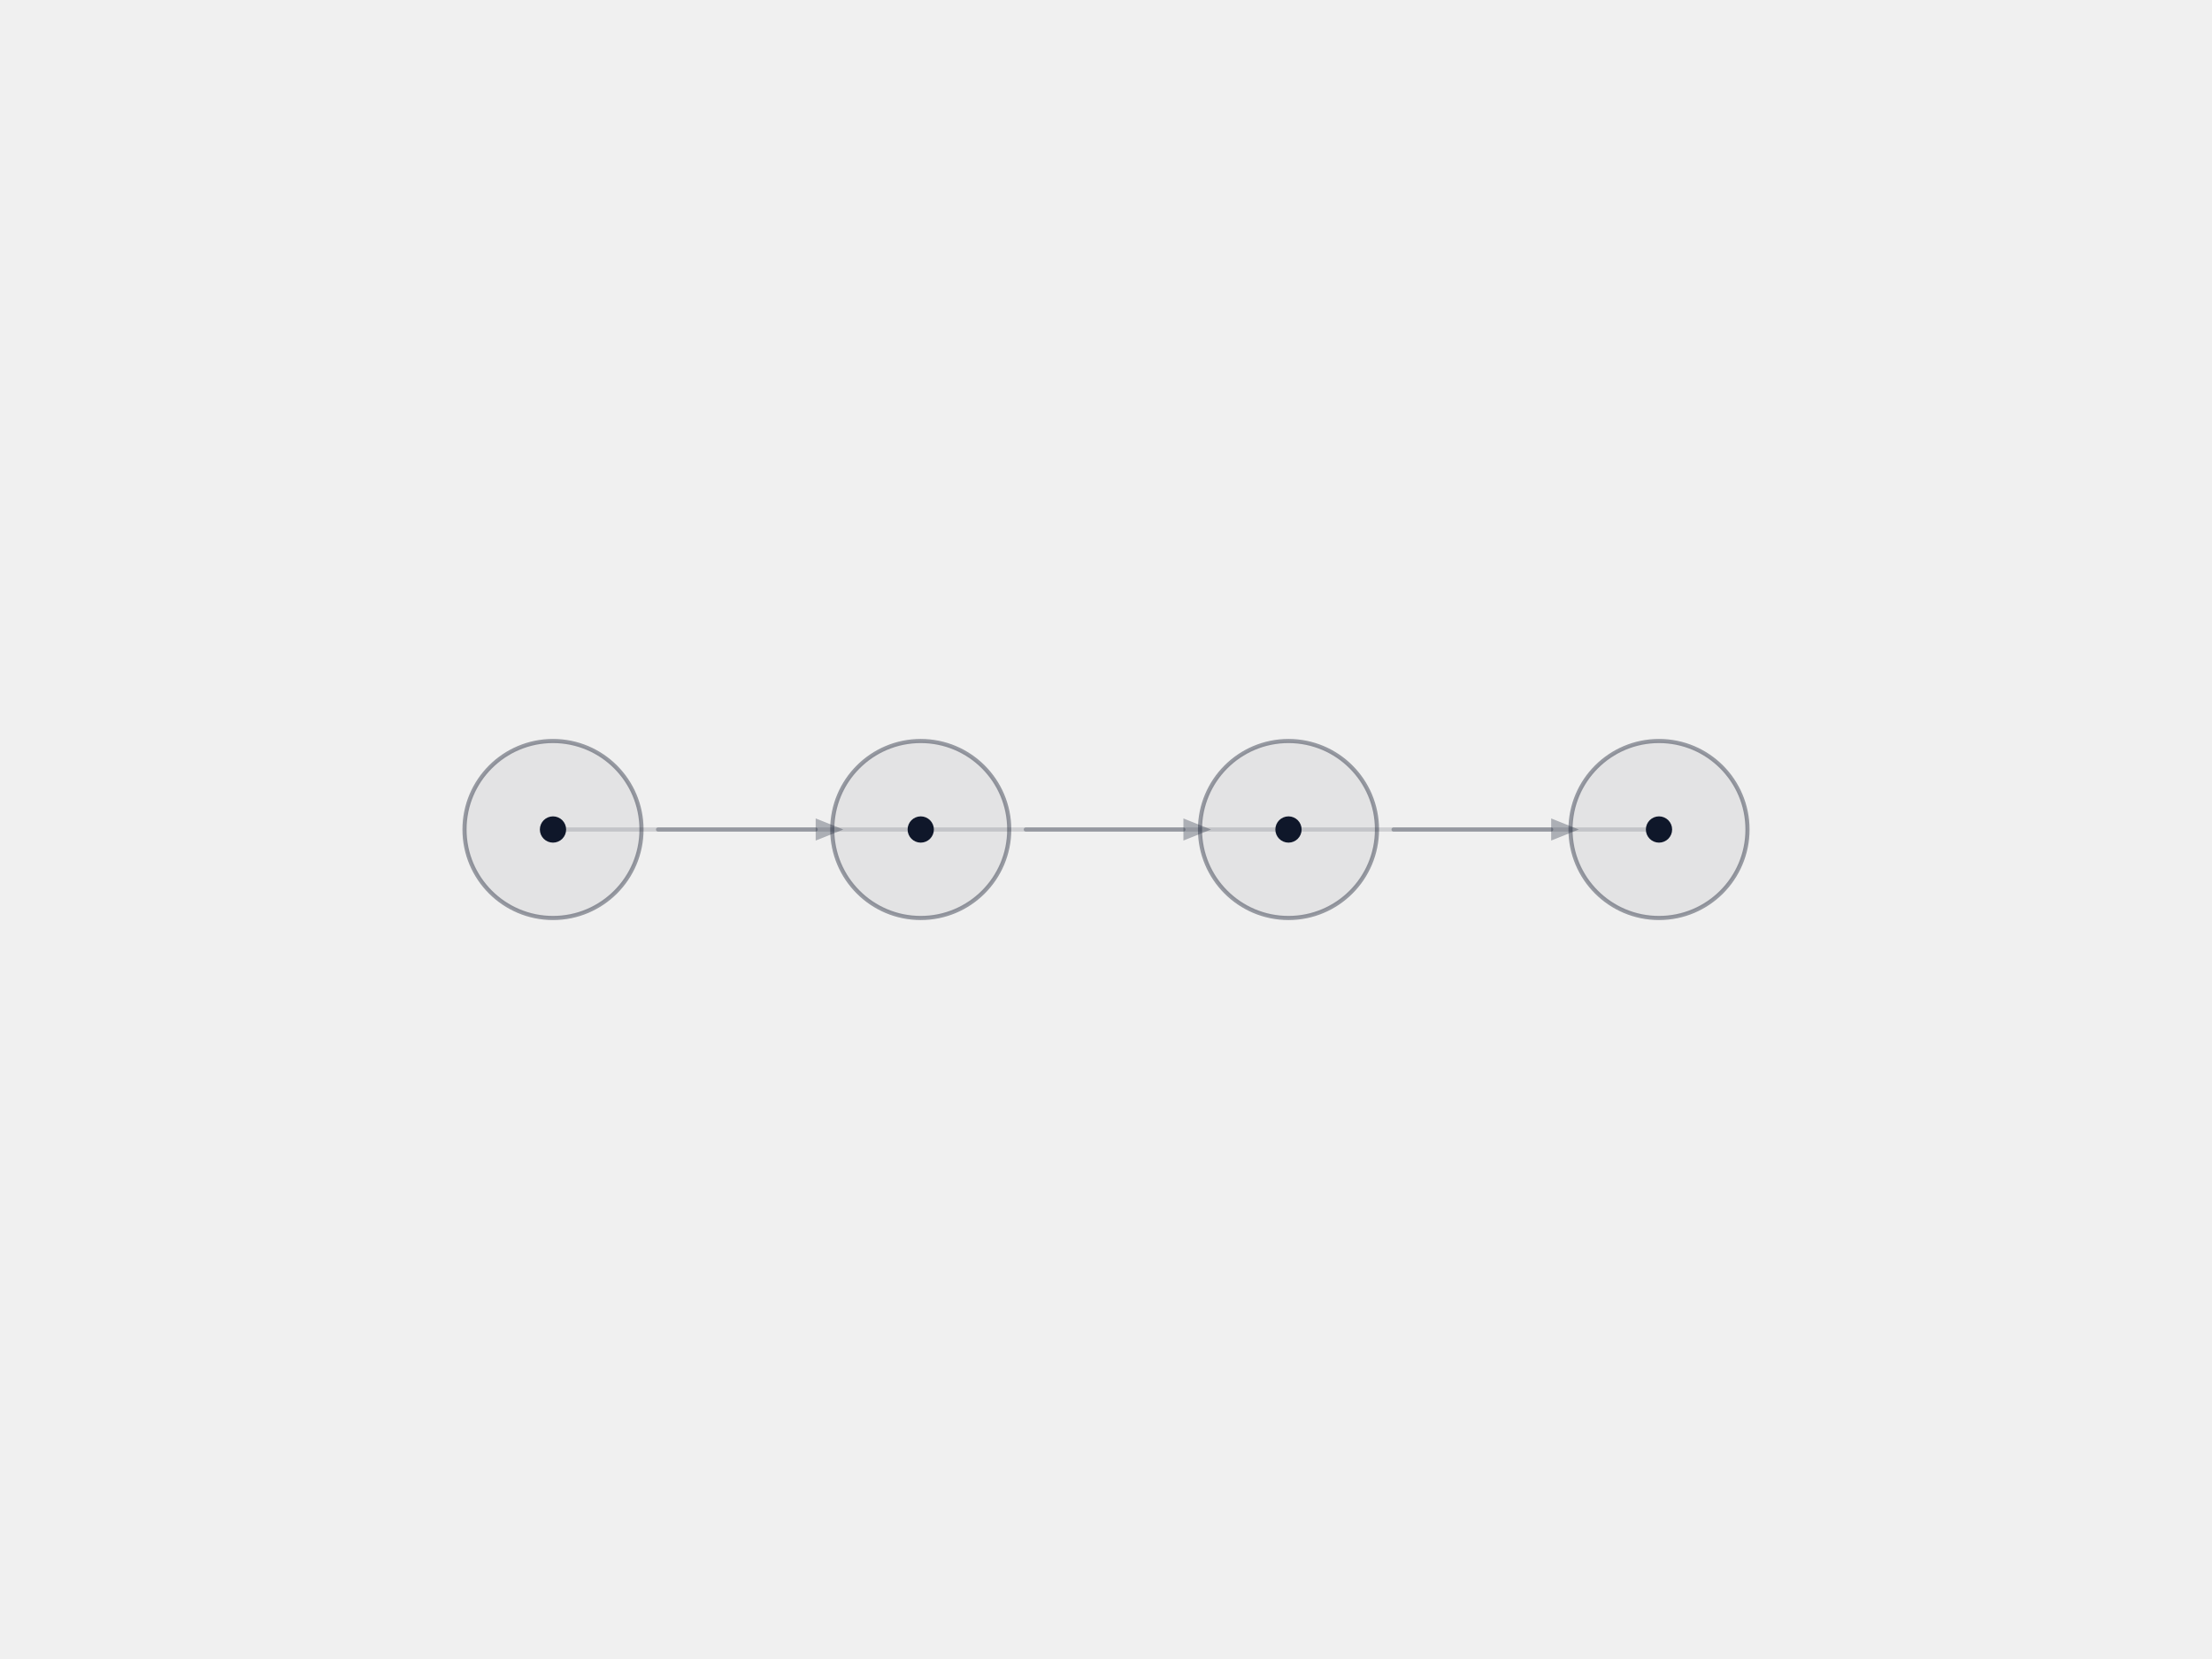
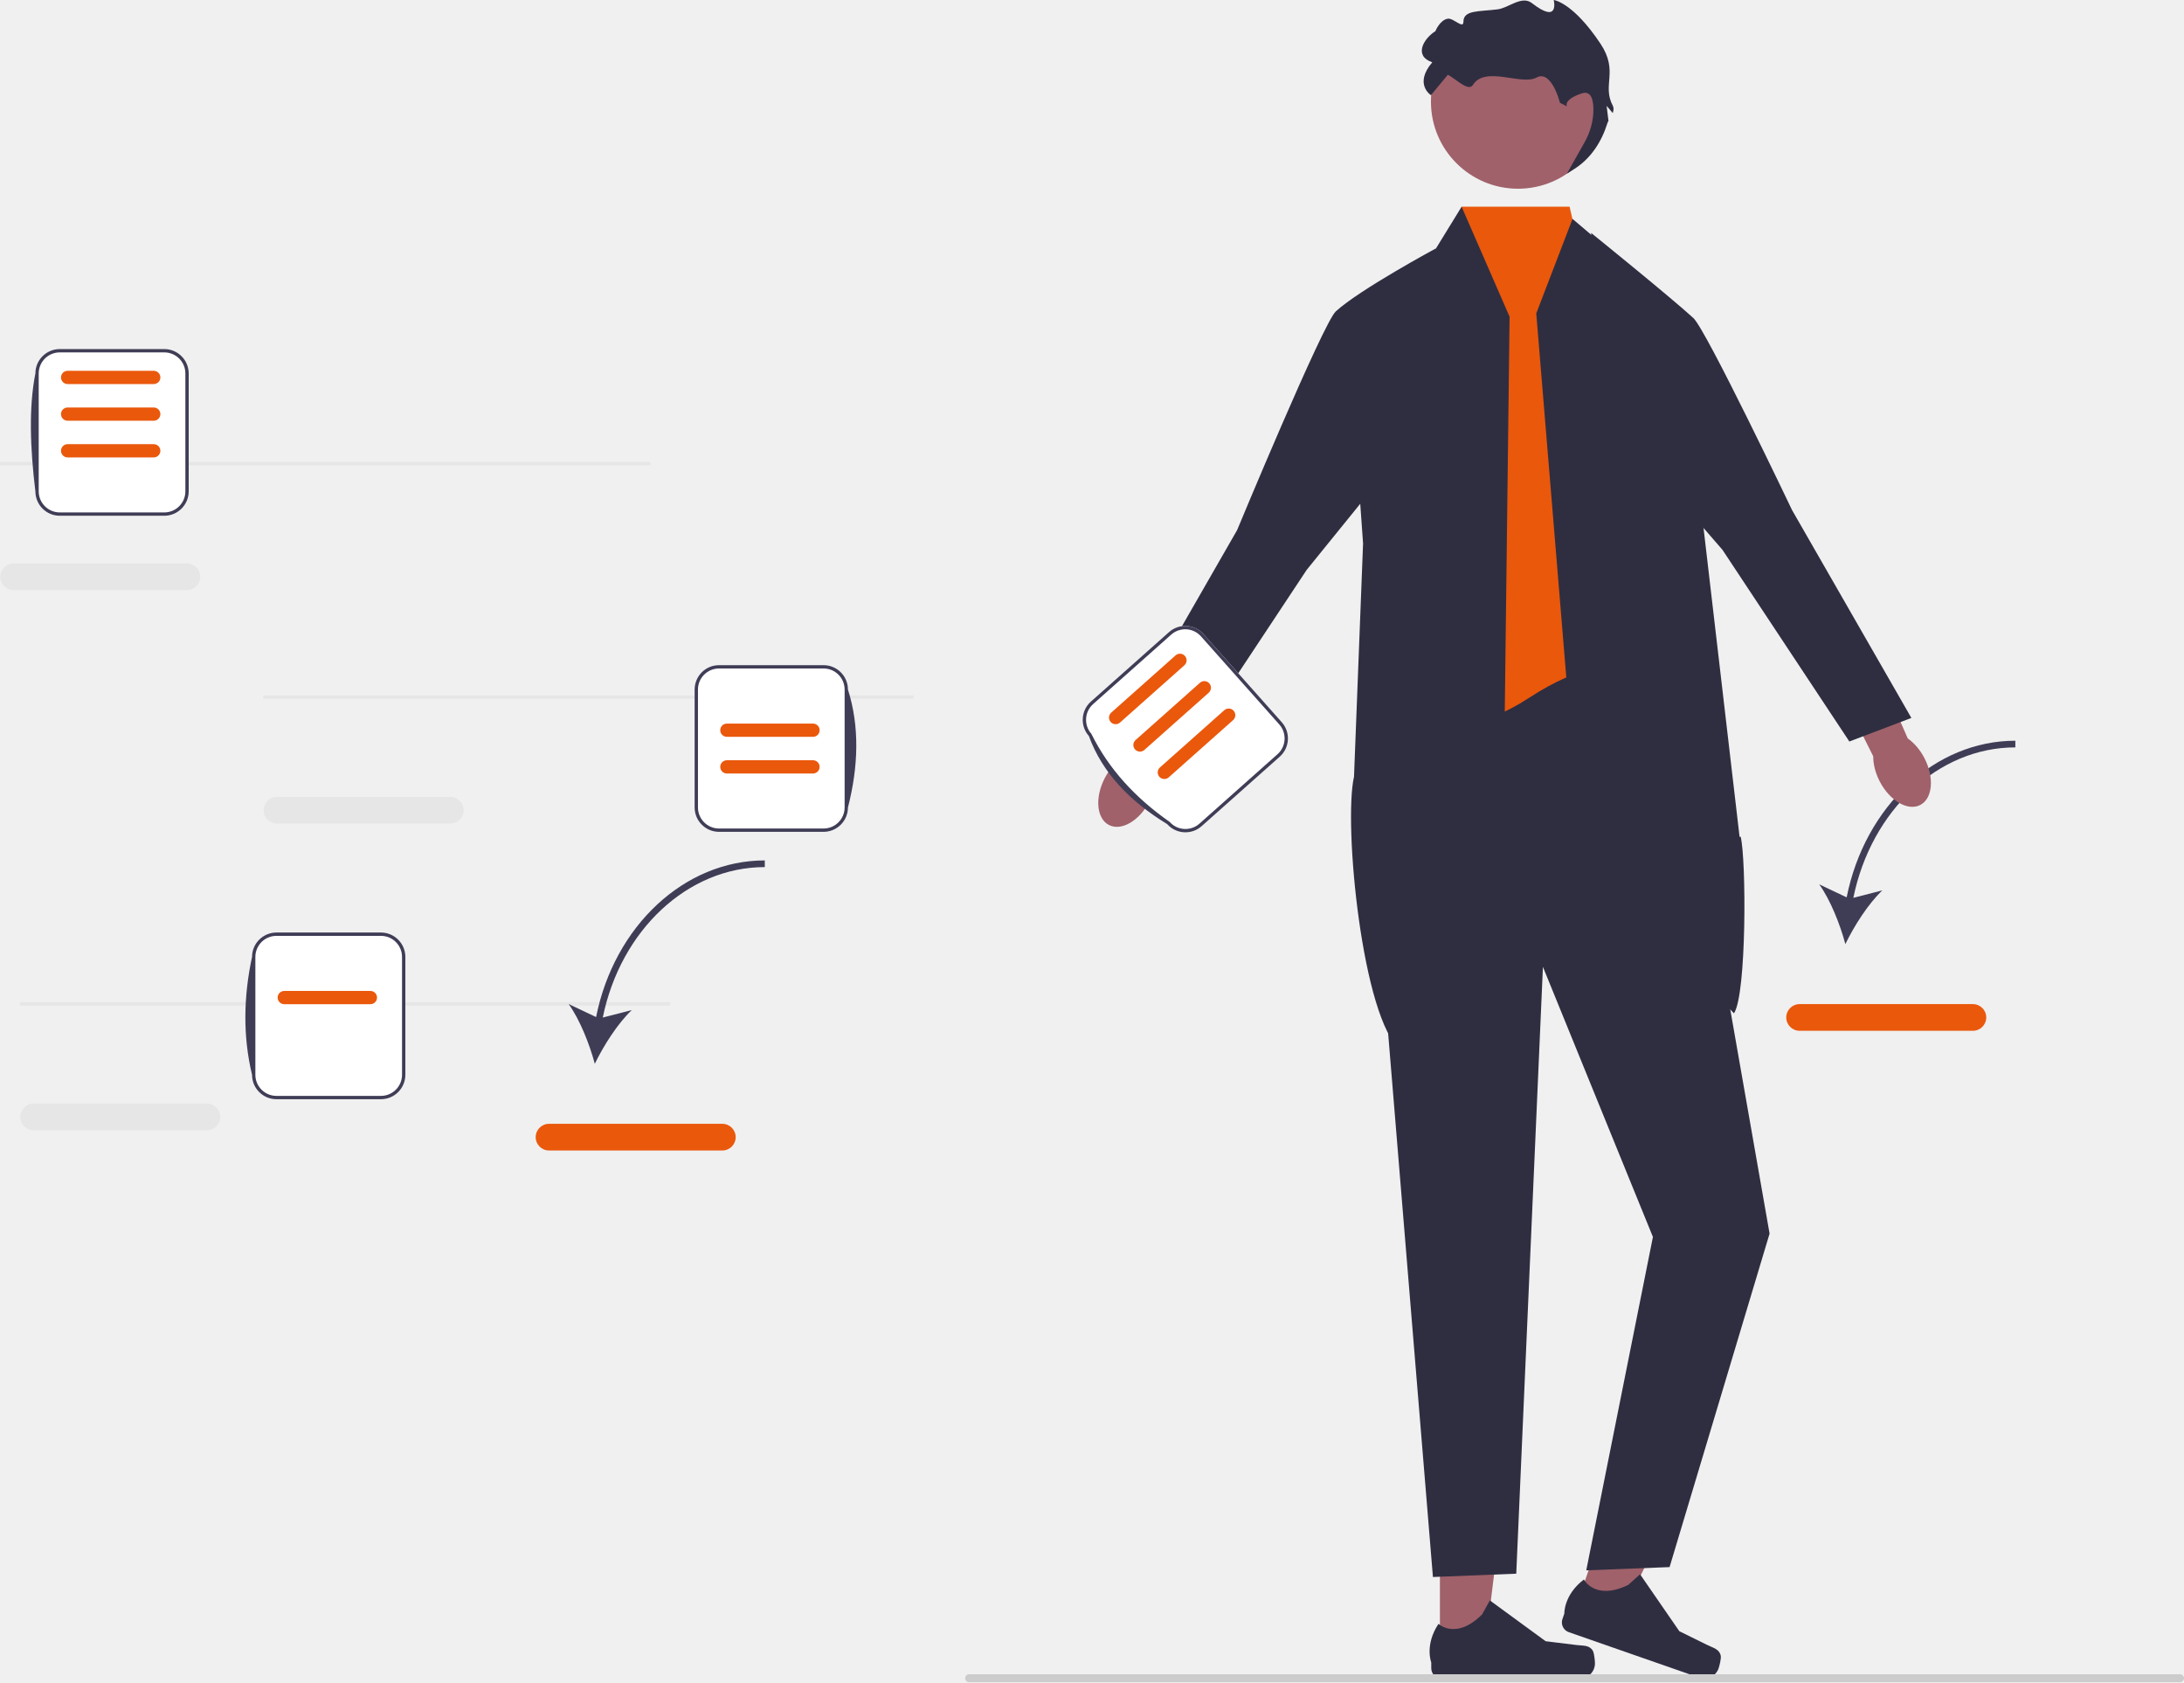
- <svg xmlns="http://www.w3.org/2000/svg" viewBox="0 0 800 600" fill="none" stroke="#0f172a" stroke-width="1.5" stroke-linecap="round">
-   <line x1="200" y1="300" x2="600" y2="300" opacity="0.15" />
-   <circle cx="200" cy="300" r="32" opacity="0.06" fill="#0f172a" stroke="none" />
-   <circle cx="200" cy="300" r="32" opacity="0.4" />
-   <circle cx="200" cy="300" r="4" fill="#0f172a" />
-   <circle cx="333" cy="300" r="32" opacity="0.06" fill="#0f172a" stroke="none" />
-   <circle cx="333" cy="300" r="32" opacity="0.4" />
-   <circle cx="333" cy="300" r="4" fill="#0f172a" />
-   <circle cx="466" cy="300" r="32" opacity="0.06" fill="#0f172a" stroke="none" />
-   <circle cx="466" cy="300" r="32" opacity="0.4" />
-   <circle cx="466" cy="300" r="4" fill="#0f172a" />
-   <circle cx="600" cy="300" r="32" opacity="0.06" fill="#0f172a" stroke="none" />
-   <circle cx="600" cy="300" r="32" opacity="0.4" />
-   <circle cx="600" cy="300" r="4" fill="#0f172a" />
-   <path d="M238 300 L295 300" opacity="0.3" marker-end="none" />
-   <polygon points="295,296 295,304 305,300" fill="#0f172a" opacity="0.3" stroke="none" />
-   <path d="M371 300 L428 300" opacity="0.3" />
-   <polygon points="428,296 428,304 438,300" fill="#0f172a" opacity="0.3" stroke="none" />
-   <path d="M504 300 L561 300" opacity="0.3" />
-   <polygon points="561,296 561,304 571,300" fill="#0f172a" opacity="0.3" stroke="none" />
+ <svg xmlns="http://www.w3.org/2000/svg" viewBox="0 0 655.23 504.543">
+   <g>
+     <polygon fill="#a0616a" points="431.995 495.424 445.384 495.423 451.754 443.778 431.992 443.779 431.995 495.424" />
+     <path d="M477.868,495.121h0c.417,.702,.637,2.968,.637,3.785h0c0,2.51-2.035,4.544-4.544,4.544h-41.465c-1.712,0-3.1-1.388-3.1-3.1v-1.726s-2.051-5.189,2.172-11.584c0,0,5.249,5.007,13.092-2.836l2.313-4.19,16.742,12.244,9.28,1.142c2.03,.25,3.83-.039,4.875,1.72h0v-0Z" fill="#2f2e41" />
+   </g>
+   <g>
+     <polygon fill="#a0616a" points="472.831 481.801 485.474 486.208 508.491 439.539 489.831 433.034 472.831 481.801" />
+     <path d="M516.247,496.617h0c.162,.8-.376,3.012-.645,3.783h0c-.826,2.37-3.417,3.621-5.787,2.795l-39.153-13.652c-1.617-.564-2.47-2.331-1.907-3.948l.568-1.63s-.229-5.575,5.864-10.223c0,0,3.308,6.456,13.295,1.633l3.563-3.195,11.777,17.073,8.386,4.134c1.835,.904,3.629,1.224,4.036,3.229l0,0,0-0Z" fill="#2f2e41" />
+   </g>
+   <path d="M56.081,177H4.081c-2.206,0-4-1.794-4-4s1.794-4,4-4H56.081c2.206,0,4,1.794,4,4s-1.794,4-4,4Z" fill="#e6e6e6" />
+   <rect fill="#e6e6e6" height="1" width="195.081" y="138.571" />
+   <path d="M135.081,247h-52c-2.206,0-4-1.794-4-4s1.794-4,4-4h52c2.206,0,4,1.794,4,4s-1.794,4-4,4Z" fill="#e6e6e6" />
+   <rect fill="#e6e6e6" height="1" width="195.081" x="79" y="208.571" />
+   <path d="M62.081,339H10.081c-2.206,0-4-1.794-4-4s1.794-4,4-4H62.081c2.206,0,4,1.794,4,4s-1.794,4-4,4Z" fill="#e6e6e6" />
+   <rect fill="#e6e6e6" height="1" width="195.081" x="6" y="300.571" />
+   <g>
+     <path d="M178.836,305.047l-8.23-3.899c3.376,4.711,6.284,12.068,7.841,17.922,2.637-5.453,6.887-12.126,11.094-16.112l-8.698,2.238c5.36-26.268,25.519-45.126,48.604-45.126v-2c-24.113,0-45.139,19.648-50.611,46.976Z" fill="#3f3d56" />
+     <path d="M216.715,345.071h-52c-2.206,0-4-1.794-4-4s1.794-4,4-4h52c2.206,0,4,1.794,4,4s-1.794,4-4,4Z" fill="#EA580C" />
+   </g>
+   <g>
+     <path d="M554.021,269.144l-8.23-3.899c3.376,4.711,6.284,12.068,7.841,17.922,2.637-5.453,6.887-12.126,11.094-16.112l-8.698,2.238c5.36-26.268,25.519-45.126,48.604-45.126v-2c-24.113,0-45.139,19.648-50.611,46.976Z" fill="#3f3d56" />
+     <path d="M591.9,309.168h-52c-2.206,0-4-1.794-4-4s1.794-4,4-4h52c2.206,0,4,1.794,4,4s-1.794,4-4,4Z" fill="#EA580C" />
+   </g>
+   <polygon fill="#2f2e41" points="496.898 193 407.898 206 429.898 473 454.898 472 462.898 290 495.898 371 475.898 471 500.898 470.024 530.898 370 510.898 256 496.898 193" />
+   <path d="M470.898,62h-32.394l-26.283,145.955s15.648,21.463,46.662,1.254,45.338-3.254,45.338-3.254l-33.323-143.955h0Z" fill="#EA580C" />
+   <path d="M420.221,314.955l30.677-55.955,2-164-14.394-33-8.606,14-26,16.102,5.04,70.91-1.789,46.059-.928,23.884c-3.241,14.314,2.521,72.855,14,82Z" fill="#2f2e41" />
+   <path d="M471.78,65.653l31.617,26.847,18.5,158.5,.323-.045c1.697,6.656,1.818,47.261-2.003,52.97l-45.82-46.425-13.5-163.5,10.883-28.347Z" fill="#2f2e41" />
+   <g>
+     <path d="M577.367,227.413c3.012,5.831,2.446,12.111-1.265,14.028-3.71,1.917-9.16-1.256-12.172-7.087-1.318-2.552-1.951-5.191-1.935-7.512l-12.453-24.866,11.794-5.595,11.024,25.107c1.902,1.33,3.688,3.373,5.006,5.925v0Z" fill="#a0616a" />
+     <path d="M477.355,69.861s23.439,18.924,30.671,25.522c3.843,3.506,29.615,57.608,29.615,57.608l35.797,62.342-18.607,7.068-38.063-57.482-32.871-37.919-6.542-57.139v-0Z" fill="#2f2e41" />
+   </g>
+   <g>
+     <path d="M331.428,233.413c-3.012,5.831-2.446,12.111,1.265,14.028s9.16-1.256,12.172-7.087c1.318-2.552,1.951-5.191,1.935-7.512l12.453-24.866-11.794-5.595-11.024,25.107c-1.902,1.33-3.688,3.373-5.006,5.925v0Z" fill="#a0616a" />
+     <path d="M430.792,74.503s-22.791,12.282-30.023,18.881c-3.843,3.506-29.615,65.608-29.615,65.608l-35.797,62.342,18.607,7.068,38.063-57.482,25.871-31.919,12.894-64.497-0-0Z" fill="#2f2e41" />
+   </g>
+   <circle cx="455.419" cy="30.491" fill="#a0616a" r="26.115" />
+   <path d="M466.134,0s1.868,7.472-6.538,.934c-3.065-2.384-6.985,1.454-10.274,1.868-5.731,.721-10.274,.175-10.274,3.736,0,2.276-3.023-1.188-4.67-.934-2.408,.371-3.736,3.736-3.736,3.736-3.647,2.321-6.538,7.472-.934,9.34-5.604,6.538-.409,9.87-.409,9.87l5.079-6.134c2.631,1.435,6.203,5.143,7.513,3.063,3.695-5.865,14.567,.25,19.072-2.214,4.536-2.481,7.039,7.556,7.039,7.556l2.078,1.081s-1.144-2.015,4.46-3.883c2.802-.934,3.502,1.868,3.502,4.904,0,3.433-.978,6.796-2.665,9.787l-5.297,9.391,2.326-1.483c4.896-3.122,8.094-8.088,9.823-13.631,.083-.267,.194-.509,.337-.716l-.554-4.516,1.828,2.146c.282-.804,.354-1.554,.04-2.146-3.367-6.336,1.868-10.274-3.736-18.68-8.306-12.459-14.01-13.076-14.01-13.076h0V0Z" fill="#2f2e41" />
+   <path d="M289.56,503.353c0,.66,.53,1.19,1.19,1.19h363.29c.66,0,1.19-.53,1.19-1.19,0-.66-.53-1.19-1.19-1.19H290.75c-.66,0-1.19,.53-1.19,1.19Z" fill="#ccc" />
+   <g>
+     <path d="M247.079,249.5h-31.362c-4.036,0-7.319-3.283-7.319-7.319v-35.362c0-4.036,3.283-7.319,7.319-7.319h31.362c4.036,0,7.319,3.283,7.319,7.319v35.362c0,4.036-3.283,7.319-7.319,7.319Z" fill="#fff" />
+     <path d="M247.079,249.5h-31.362c-4.036,0-7.319-3.283-7.319-7.319v-35.362c0-4.036,3.283-7.319,7.319-7.319h31.362c4.036,0,7.319,3.283,7.319,7.319,3.515,11.126,3.158,22.981,0,35.362,0,4.036-3.283,7.319-7.319,7.319Zm-31.362-49c-3.484,0-6.319,2.834-6.319,6.319v35.362c0,3.484,2.834,6.319,6.319,6.319h31.362c3.484,0,6.319-2.834,6.319-6.319v-35.362c0-3.484-2.834-6.319-6.319-6.319h-31.362Z" fill="#3f3d56" />
+     <path d="M243.91,221h-25.841c-1.096,0-1.988-.892-1.988-1.988s.892-1.988,1.988-1.988h25.841c1.096,0,1.988,.892,1.988,1.988s-.892,1.988-1.988,1.988Z" fill="#EA580C" />
+     <path d="M243.91,232h-25.841c-1.096,0-1.988-.892-1.988-1.988s.892-1.988,1.988-1.988h25.841c1.096,0,1.988,.892,1.988,1.988s-.892,1.988-1.988,1.988Z" fill="#EA580C" />
+   </g>
+   <g>
+     <path d="M49.295,154.693H17.933c-4.036,0-7.319-3.283-7.319-7.319v-35.362c0-4.036,3.283-7.319,7.319-7.319h31.362c4.036,0,7.319,3.283,7.319,7.319v35.362c0,4.036-3.283,7.319-7.319,7.319Z" fill="#fff" />
+     <path d="M49.295,154.693H17.933c-4.036,0-7.319-3.283-7.319-7.319-1.577-13.021-2.011-25.149,0-35.362,0-4.036,3.283-7.319,7.319-7.319h31.362c4.036,0,7.319,3.283,7.319,7.319v35.362c0,4.036-3.283,7.319-7.319,7.319Zm-31.362-49c-3.484,0-6.319,2.834-6.319,6.319v35.362c0,3.484,2.834,6.319,6.319,6.319h31.362c3.484,0,6.319-2.834,6.319-6.319v-35.362c0-3.484-2.834-6.319-6.319-6.319H17.933Z" fill="#3f3d56" />
+     <path d="M46.126,126.193H20.285c-1.096,0-1.988-.892-1.988-1.988s.892-1.988,1.988-1.988h25.841c1.096,0,1.988,.892,1.988,1.988s-.892,1.988-1.988,1.988Z" fill="#EA580C" />
+     <path d="M46.126,137.193H20.285c-1.096,0-1.988-.892-1.988-1.988s.892-1.988,1.988-1.988h25.841c1.096,0,1.988,.892,1.988,1.988s-.892,1.988-1.988,1.988Z" fill="#EA580C" />
+     <path d="M46.126,115.193H20.285c-1.096,0-1.988-.892-1.988-1.988s.892-1.988,1.988-1.988h25.841c1.096,0,1.988,.892,1.988,1.988s-.892,1.988-1.988,1.988Z" fill="#EA580C" />
+   </g>
+   <g>
+     <path d="M383.945,226.955l-23.437,20.84c-3.016,2.682-7.651,2.41-10.333-.606-9.742-7.737-17.733-16.457-23.498-26.426-2.682-3.016-2.41-7.651,.606-10.333l23.437-20.84c3.016-2.682,7.651-2.41,10.333,.606l23.498,26.426c2.682,3.016,2.41,7.651-.606,10.333v-0Z" fill="#fff" />
+     <path d="M383.945,226.955l-23.437,20.84c-3.016,2.682-7.651,2.41-10.333-.606-11.114-6.804-19.441-15.311-23.498-26.426-2.682-3.016-2.41-7.651,.606-10.333l23.437-20.84c3.016-2.682,7.651-2.41,10.333,.606l23.498,26.426c2.682,3.016,2.41,7.651-.606,10.333v-0Zm-55.997-15.777c-2.604,2.315-2.838,6.317-.523,8.921,5.198,10.544,13.212,19.233,23.498,26.426,2.315,2.604,6.317,2.838,8.921,.523l23.437-20.84c2.604-2.315,2.839-6.317,.523-8.921l-23.498-26.426c-2.315-2.604-6.317-2.839-8.921-.523l-23.437,20.84Z" fill="#3f3d56" />
+     <path d="M362.639,207.763l-19.311,17.171c-.819,.728-2.078,.654-2.806-.165s-.654-2.078,.165-2.806l19.311-17.171c.819-.728,2.078-.654,2.806,.165s.654,2.078-.165,2.806v-0Z" fill="#EA580C" />
+     <path d="M369.948,215.983l-19.311,17.171c-.819,.728-2.078,.654-2.806-.165s-.654-2.078,.165-2.806l19.311-17.171c.819-.728,2.078-.654,2.806,.165s.654,2.078-.165,2.806v-0Z" fill="#EA580C" />
+     <path d="M355.329,199.543l-19.311,17.171c-.819,.728-2.078,.654-2.806-.165s-.654-2.078,.165-2.806l19.311-17.171c.819-.728,2.078-.654,2.806,.165s.654,2.078-.165,2.806Z" fill="#EA580C" />
+   </g>
+   <g>
+     <path d="M114.295,329.693h-31.362c-4.036,0-7.319-3.283-7.319-7.319v-35.362c0-4.036,3.283-7.319,7.319-7.319h31.362c4.036,0,7.319,3.283,7.319,7.319v35.362c0,4.036-3.283,7.319-7.319,7.319Z" fill="#fff" />
+     <path d="M114.295,329.693h-31.362c-4.036,0-7.319-3.283-7.319-7.319-2.78-11.652-2.55-23.451,0-35.362,0-4.036,3.283-7.319,7.319-7.319h31.362c4.036,0,7.319,3.283,7.319,7.319v35.362c0,4.036-3.283,7.319-7.319,7.319Zm-31.362-49c-3.484,0-6.319,2.834-6.319,6.319v35.362c0,3.484,2.834,6.319,6.319,6.319h31.362c3.484,0,6.319-2.834,6.319-6.319v-35.362c0-3.484-2.834-6.319-6.319-6.319h-31.362Z" fill="#3f3d56" />
+     <path d="M111.126,301.193h-25.841c-1.096,0-1.988-.892-1.988-1.988s.892-1.988,1.988-1.988h25.841c1.096,0,1.988,.892,1.988,1.988s-.892,1.988-1.988,1.988Z" fill="#EA580C" />
+   </g>
</svg>
